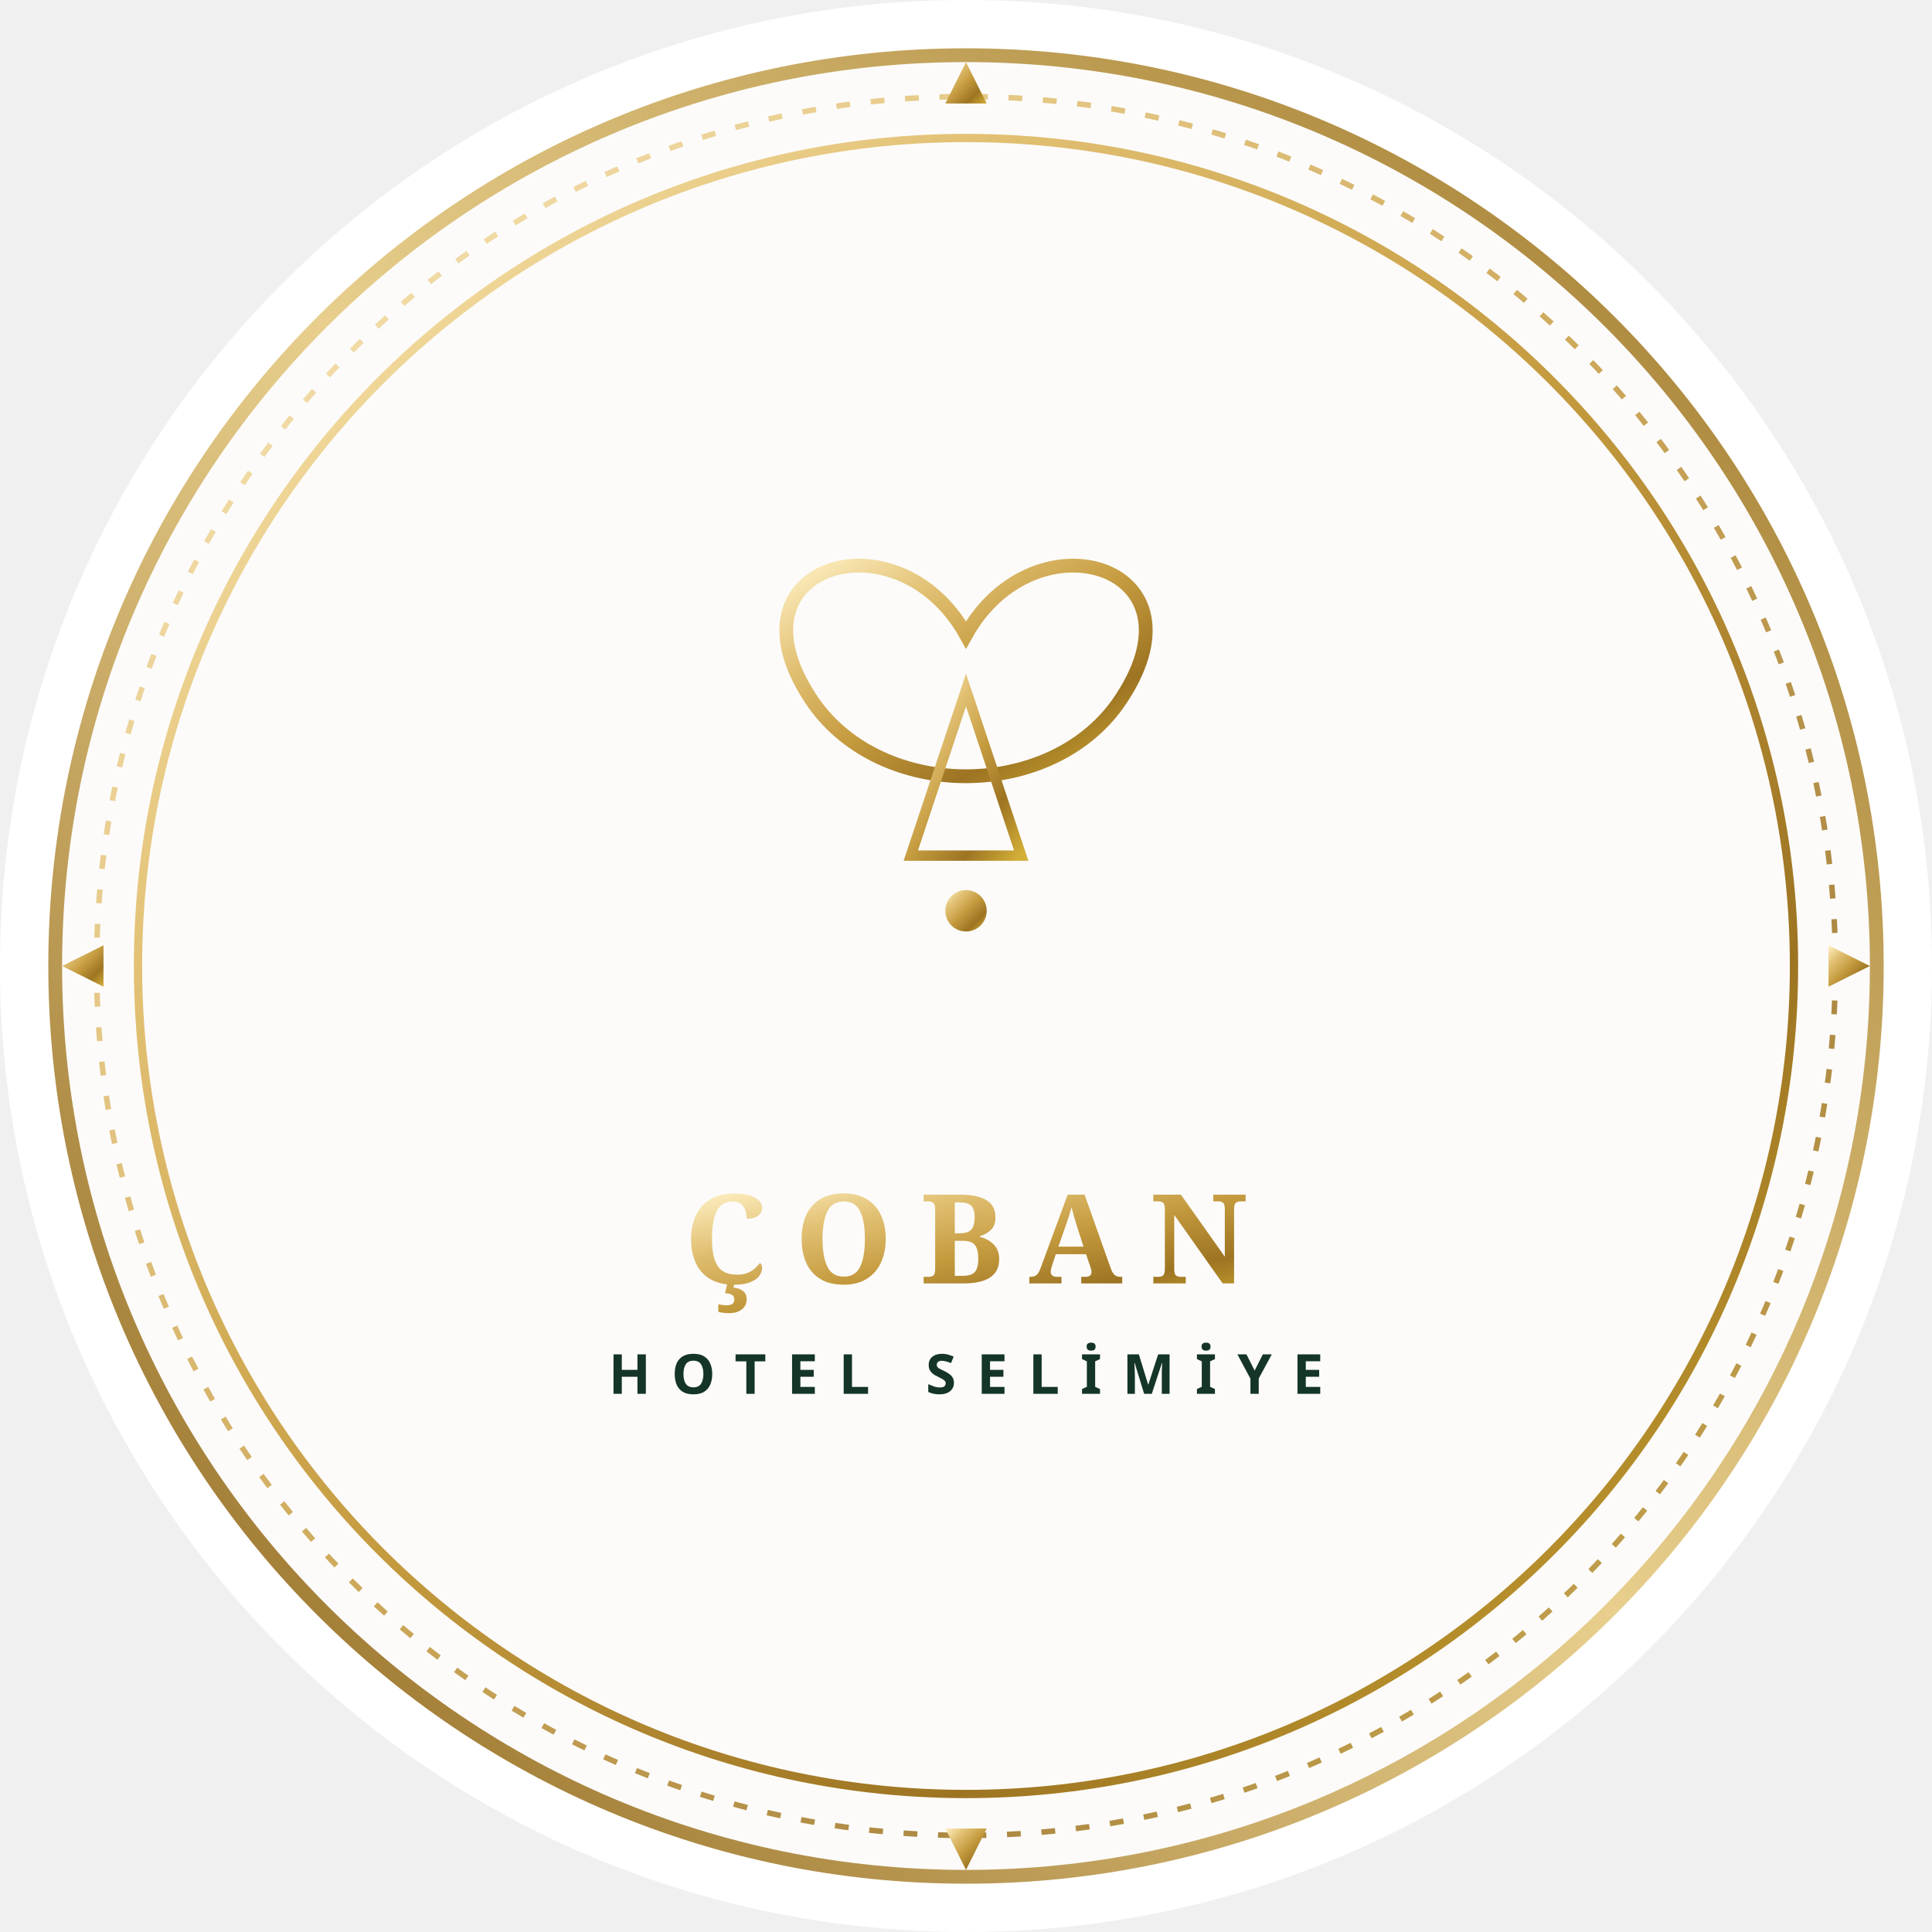
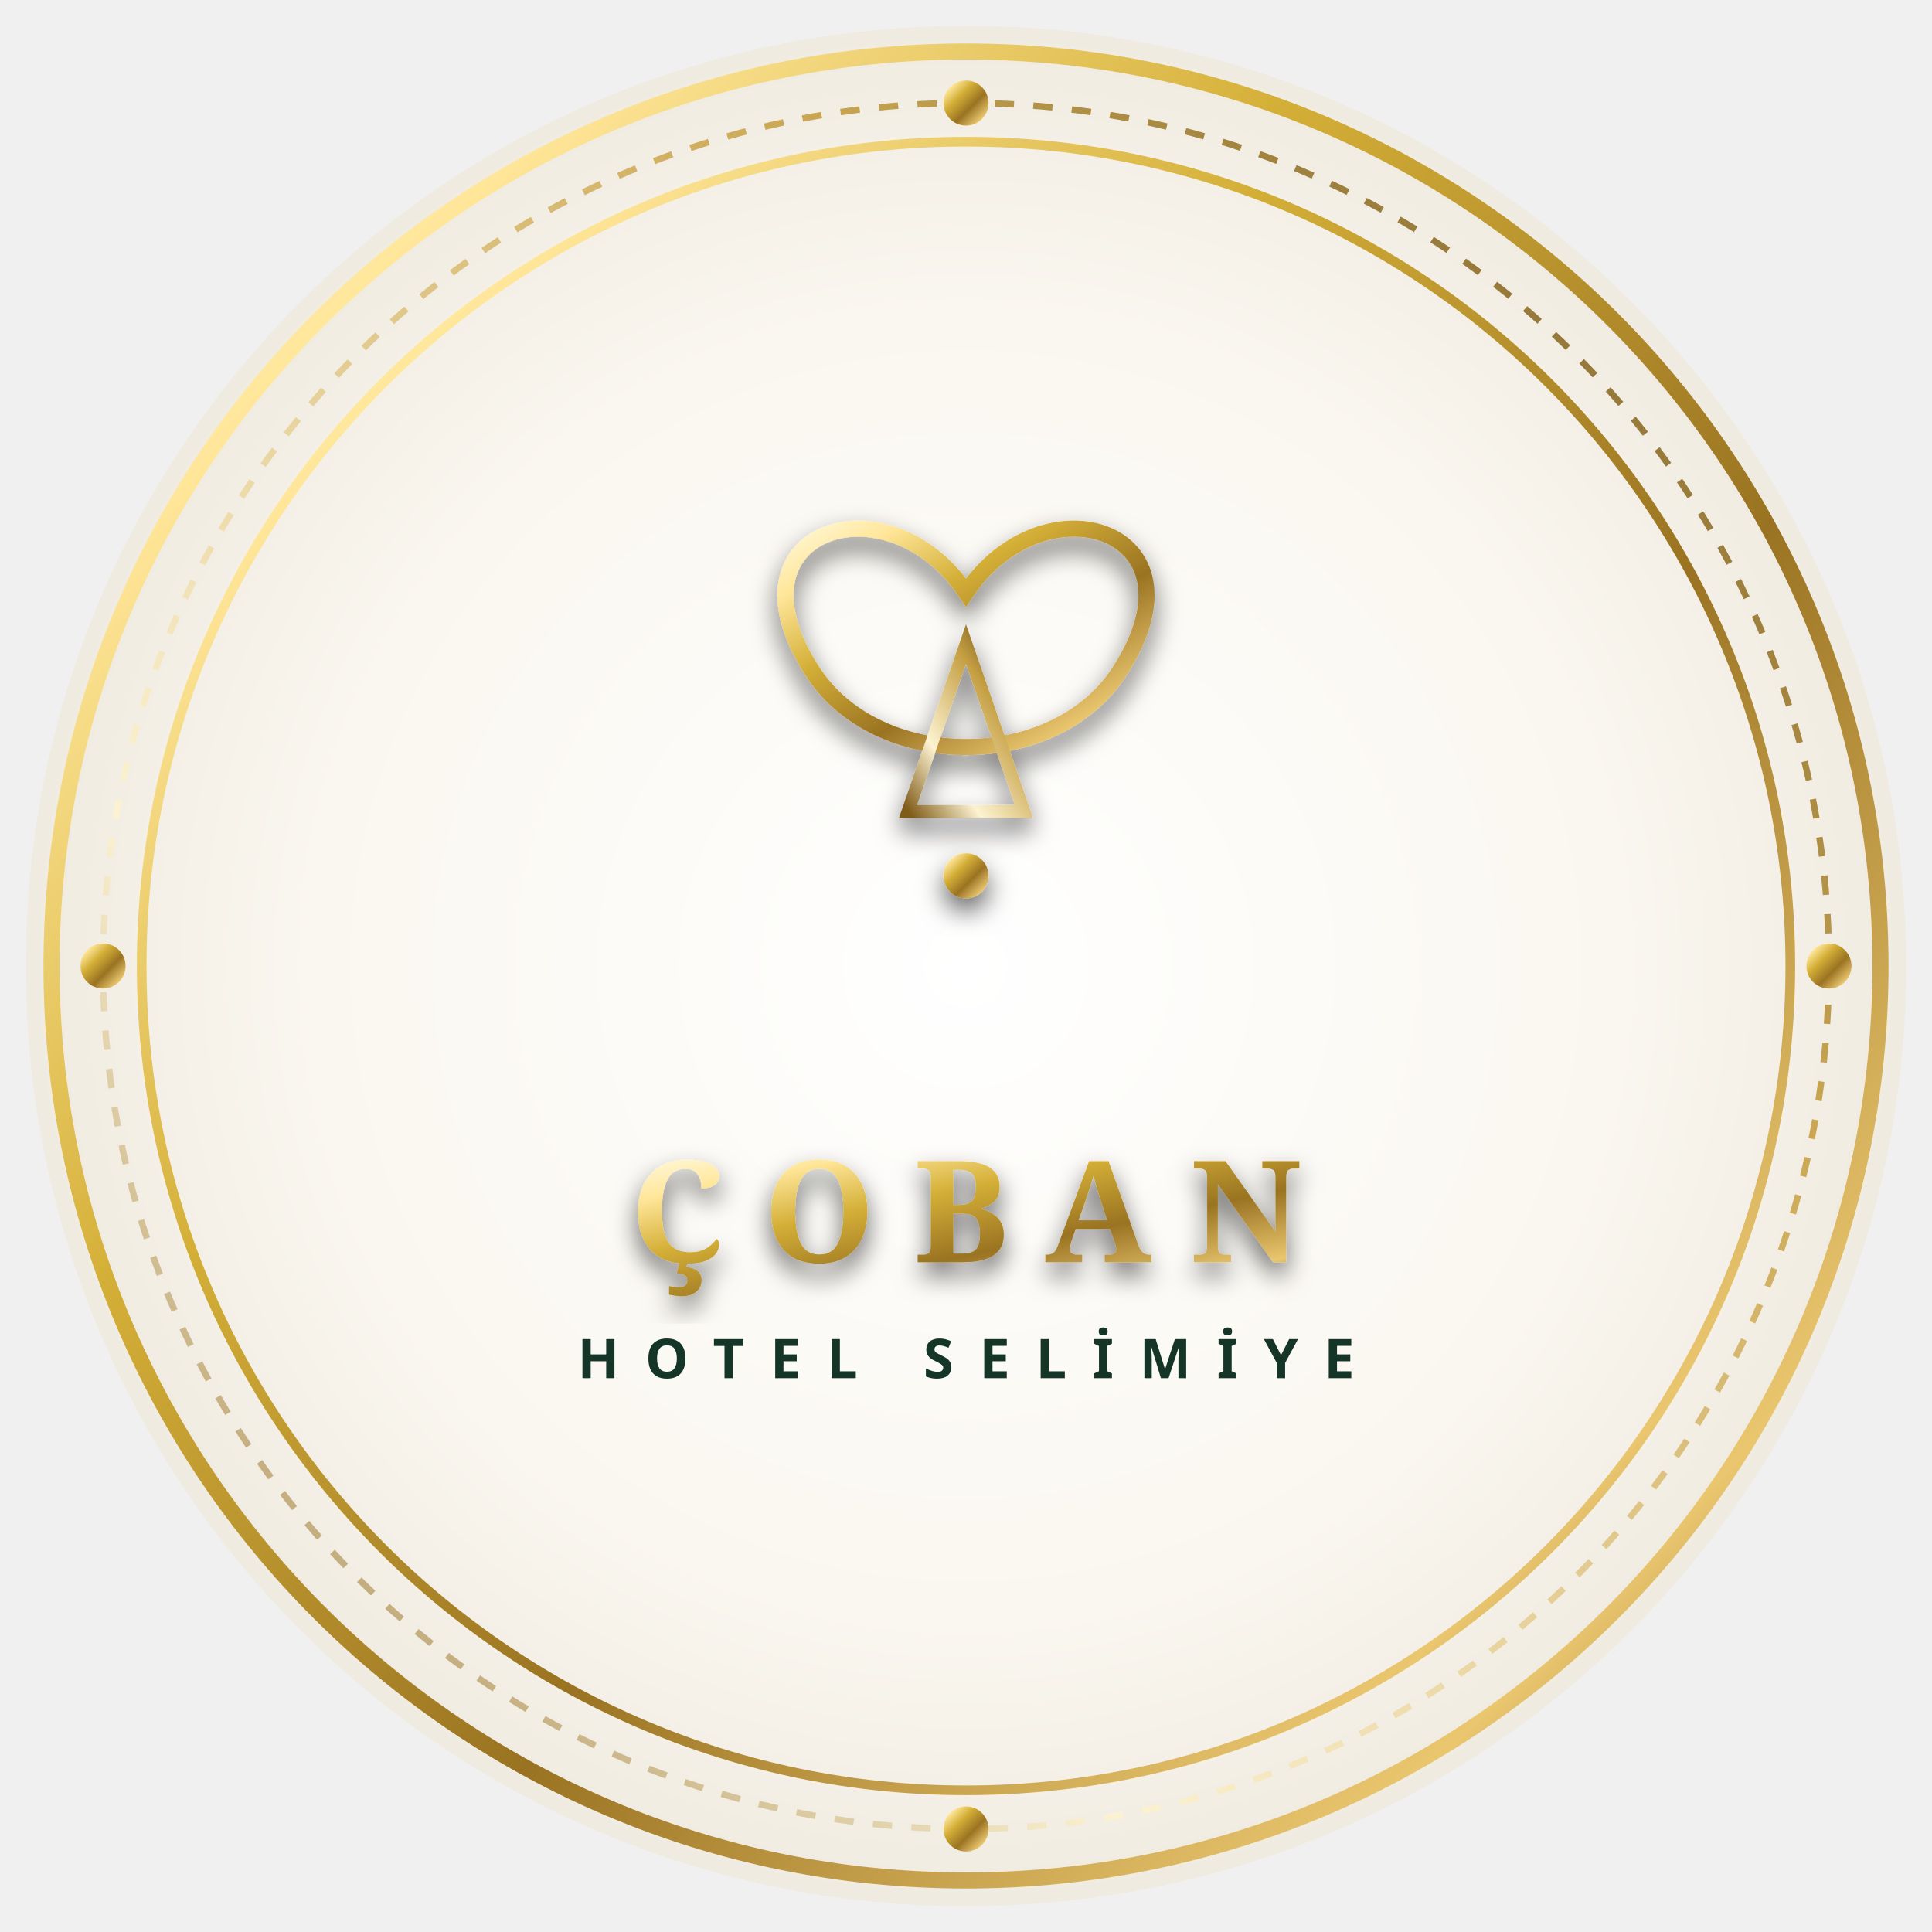
- <svg xmlns="http://www.w3.org/2000/svg" viewBox="0 0 280 280" width="100%" height="100%">
+ <svg xmlns="http://www.w3.org/2000/svg" viewBox="0 0 300 300" width="100%" height="100%">
  <defs>
-     <linearGradient id="goldLuxury" x1="0%" y1="0%" x2="100%" y2="100%">
-       <stop offset="0%" stop-color="#fff1c5" />
-       <stop offset="25%" stop-color="#e2c174" />
-       <stop offset="50%" stop-color="#c59b3f" />
-       <stop offset="75%" stop-color="#9d7422" />
-       <stop offset="100%" stop-color="#d4af37" />
+     <linearGradient id="l_gold3D" x1="0%" y1="0%" x2="100%" y2="100%">
+       <stop offset="0%" stop-color="#fff8db" />
+       <stop offset="15%" stop-color="#ffe699" />
+       <stop offset="35%" stop-color="#d4af37" />
+       <stop offset="60%" stop-color="#9a7322" />
+       <stop offset="85%" stop-color="#eac66f" />
+       <stop offset="100%" stop-color="#735010" />
    </linearGradient>
-     <linearGradient id="goldRing" x1="0%" y1="100%" x2="100%" y2="0%">
-       <stop offset="0%" stop-color="#8a6118" />
-       <stop offset="50%" stop-color="#e8cf8d" />
-       <stop offset="100%" stop-color="#9a7324" />
+     <linearGradient id="l_goldSheen" x1="0%" y1="100%" x2="100%" y2="0%">
+       <stop offset="0%" stop-color="#805b18" />
+       <stop offset="30%" stop-color="#fdf3d1" />
+       <stop offset="70%" stop-color="#c59f42" />
+       <stop offset="100%" stop-color="#543c0f" />
    </linearGradient>
-     <linearGradient id="emeraldLuxury" x1="0%" y1="0%" x2="100%" y2="100%">
-       <stop offset="0%" stop-color="#1b4d39" />
-       <stop offset="50%" stop-color="#0c2b20" />
-       <stop offset="100%" stop-color="#051610" />
-     </linearGradient>
-     <filter id="glow" x="-20%" y="-20%" width="140%" height="140%">
-       <feGaussianBlur stdDeviation="2" result="blur" />
-       <feComposite in="SourceGraphic" in2="blur" operator="over" />
+     <filter id="l_emboss" x="-20%" y="-20%" width="140%" height="140%">
+       <feDropShadow dx="0" dy="2" stdDeviation="2" flood-color="#000000" flood-opacity="0.6" />
    </filter>
+     <radialGradient id="l_darkGlow" cx="50%" cy="50%" r="50%">
+       <stop offset="0%" stop-color="#141f2e" />
+       <stop offset="70%" stop-color="#070c13" />
+       <stop offset="100%" stop-color="#030508" />
+     </radialGradient>
+     <radialGradient id="l_lightGlow" cx="50%" cy="50%" r="50%">
+       <stop offset="0%" stop-color="#ffffff" />
+       <stop offset="70%" stop-color="#faf7f0" />
+       <stop offset="100%" stop-color="#f0ebe0" />
+     </radialGradient>
  </defs>
-   <rect width="280" height="280" rx="140" fill="#ffffff" />
-   <circle cx="140" cy="140" r="132" fill="#fcfbfa" stroke="url(#goldRing)" stroke-width="2" />
-   <circle cx="140" cy="140" r="126" fill="none" stroke="url(#goldLuxury)" stroke-width="0.8" stroke-dasharray="2 3" opacity="0.85" />
-   <circle cx="140" cy="140" r="120" fill="none" stroke="url(#goldLuxury)" stroke-width="1.2" />
-   <polygon points="140,9 143,15 137,15" fill="url(#goldLuxury)" />
-   <polygon points="140,271 143,265 137,265" fill="url(#goldLuxury)" />
-   <polygon points="9,140 15,143 15,137" fill="url(#goldLuxury)" />
-   <polygon points="271,140 265,143 265,137" fill="url(#goldLuxury)" />
-   <g transform="translate(140, 110)">
-     <path d="M-22 -8 C-36 -28 -10 -36 0 -18 C10 -36 36 -28 22 -8 C12 6 -12 6 -22 -8 Z" fill="none" stroke="url(#goldLuxury)" stroke-width="2" />
-     <polygon points="0,-10 8,14 -8,14" fill="none" stroke="url(#goldLuxury)" stroke-width="1.5" />
-     <circle cx="0" cy="22" r="3" fill="url(#goldLuxury)" />
+   <circle cx="150" cy="150" r="146" fill="url(#l_lightGlow)" />
+   <circle cx="150" cy="150" r="142" fill="none" stroke="url(#l_gold3D)" stroke-width="2.5" />
+   <circle cx="150" cy="150" r="134" fill="none" stroke="url(#l_goldSheen)" stroke-width="1" stroke-dasharray="3 3" opacity="0.9" />
+   <circle cx="150" cy="150" r="128" fill="none" stroke="url(#l_gold3D)" stroke-width="1.5" />
+   <circle cx="150" cy="16" r="3.5" fill="url(#l_gold3D)" />
+   <circle cx="150" cy="284" r="3.5" fill="url(#l_gold3D)" />
+   <circle cx="16" cy="150" r="3.5" fill="url(#l_gold3D)" />
+   <circle cx="284" cy="150" r="3.5" fill="url(#l_gold3D)" />
+   <g transform="translate(150, 112)" filter="url(#l_emboss)">
+     <path d="M-24 -8 C-38 -30 -12 -38 0 -20 C12 -38 38 -30 24 -8 C14 8 -14 8 -24 -8 Z" fill="none" stroke="url(#l_gold3D)" stroke-width="2.5" />
+     <polygon points="0,-12 9,14 -9,14" fill="none" stroke="url(#l_goldSheen)" stroke-width="2" />
+     <circle cx="0" cy="24" r="3.5" fill="url(#l_gold3D)" />
  </g>
-   <text x="140" y="186" font-family="'Cinzel', serif" font-size="18" font-weight="700" fill="url(#goldLuxury)" text-anchor="middle" letter-spacing="4">ÇOBAN</text>
-   <text x="140" y="202" font-family="'Plus Jakarta Sans', sans-serif" font-size="8" font-weight="700" fill="#143527" text-anchor="middle" letter-spacing="3">HOTEL SELİMİYE</text>
+   <text x="150" y="196" font-family="'Cinzel', serif" font-size="22" font-weight="700" fill="url(#l_gold3D)" text-anchor="middle" letter-spacing="6" filter="url(#l_emboss)">ÇOBAN</text>
+   <text x="150" y="214" font-family="'Plus Jakarta Sans', sans-serif" font-size="8.5" font-weight="700" fill="#143527" text-anchor="middle" letter-spacing="4">HOTEL SELİMİYE</text>
</svg>
